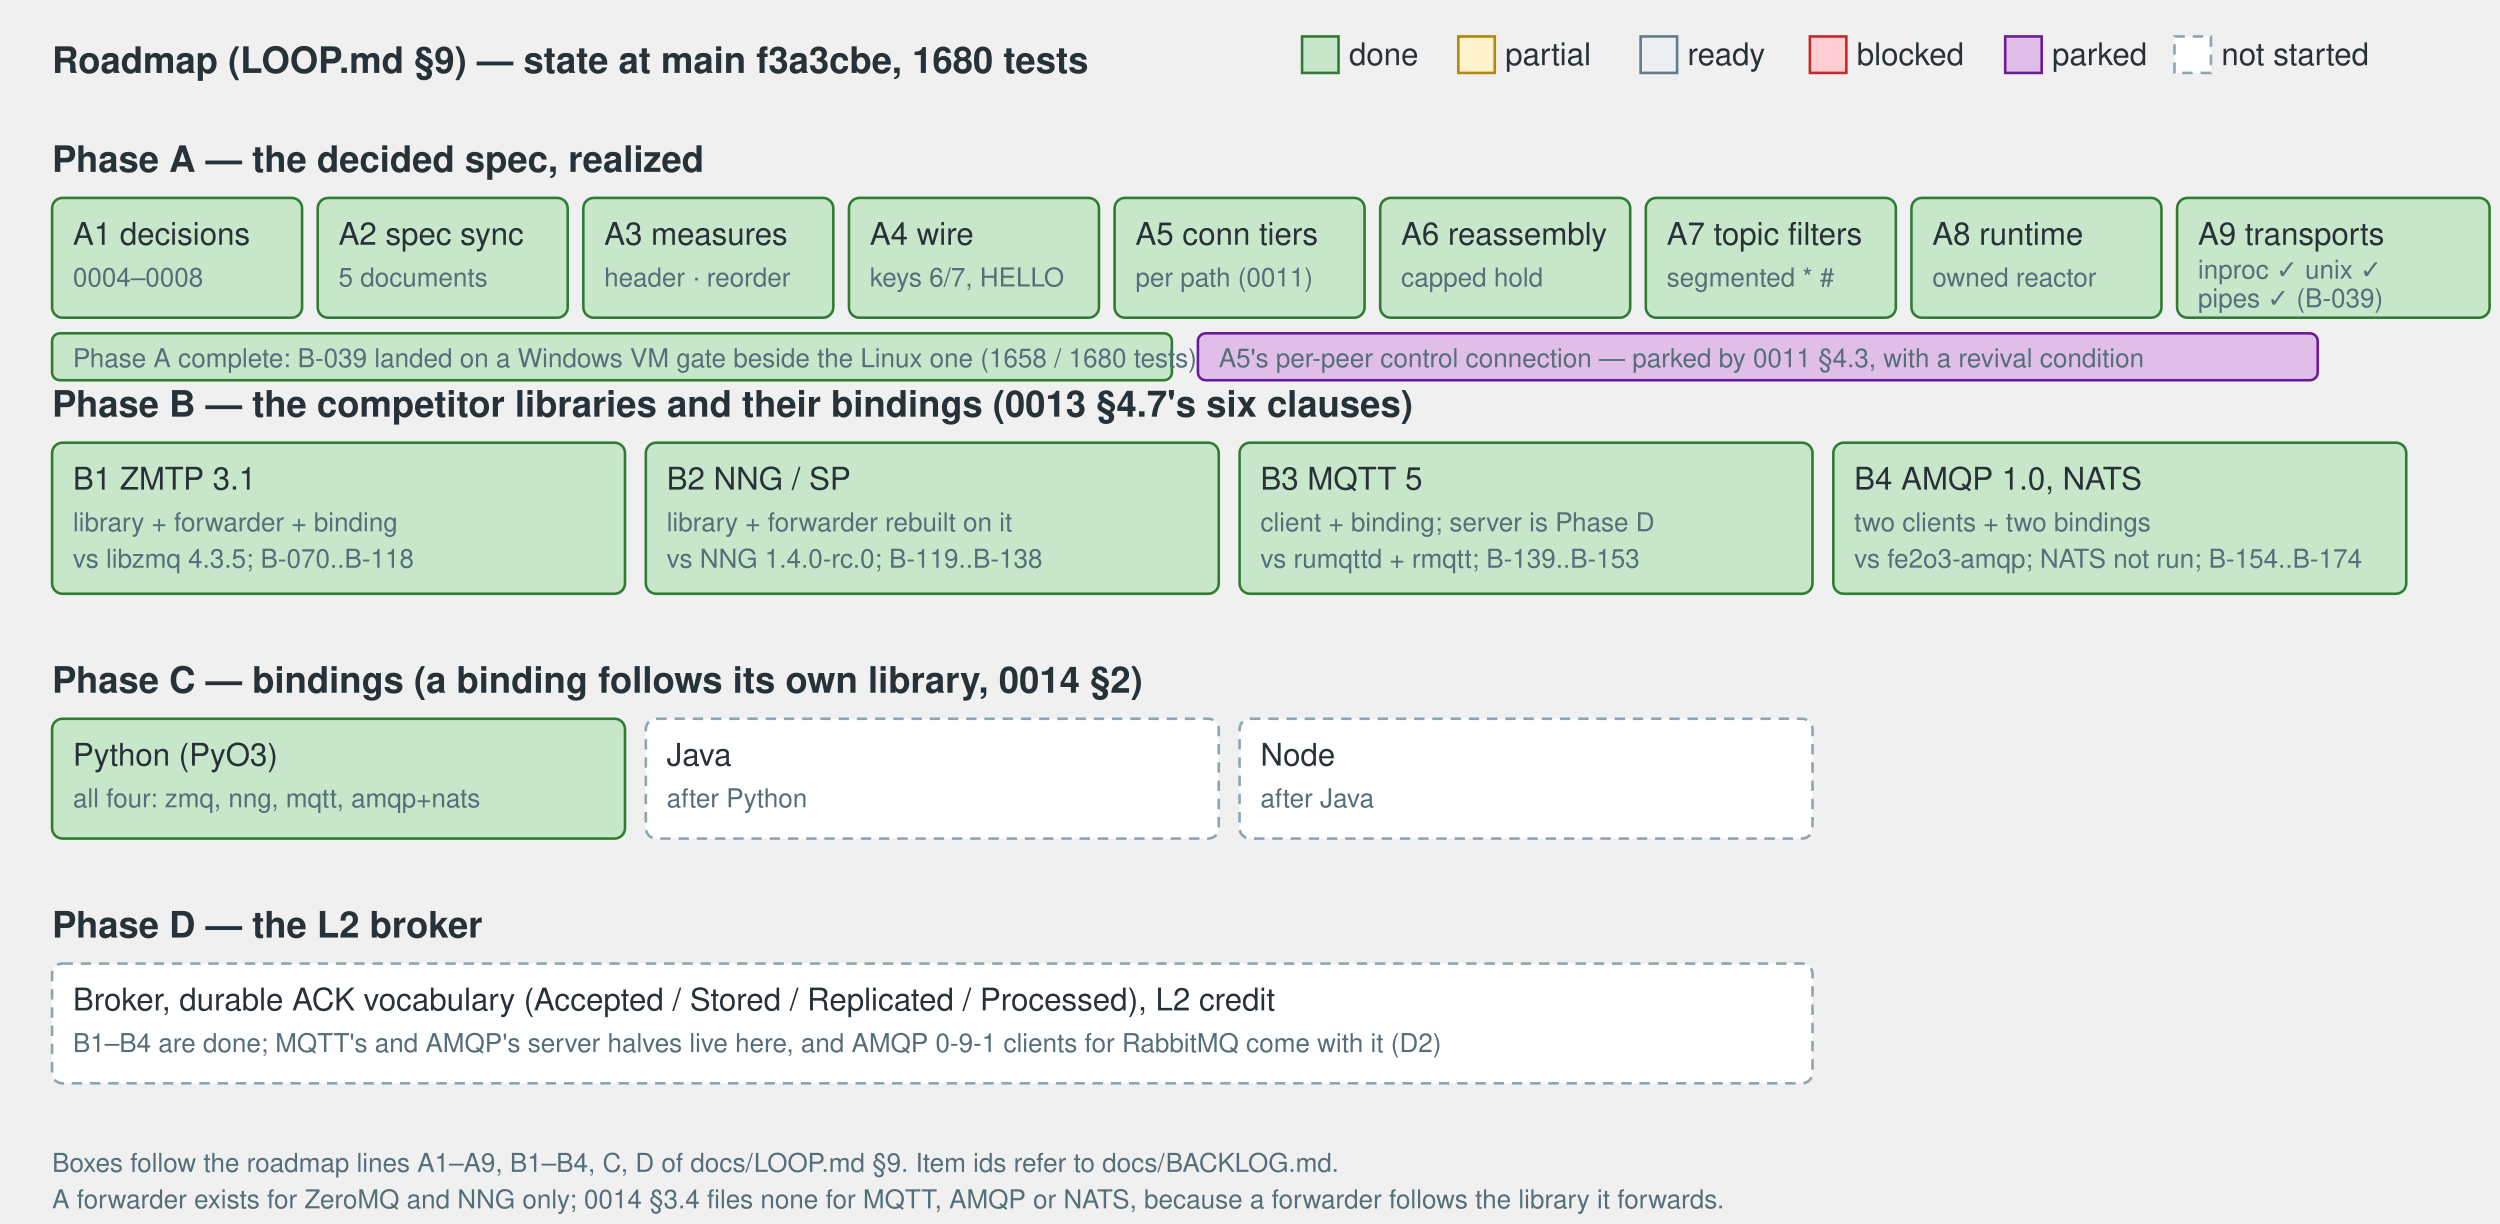
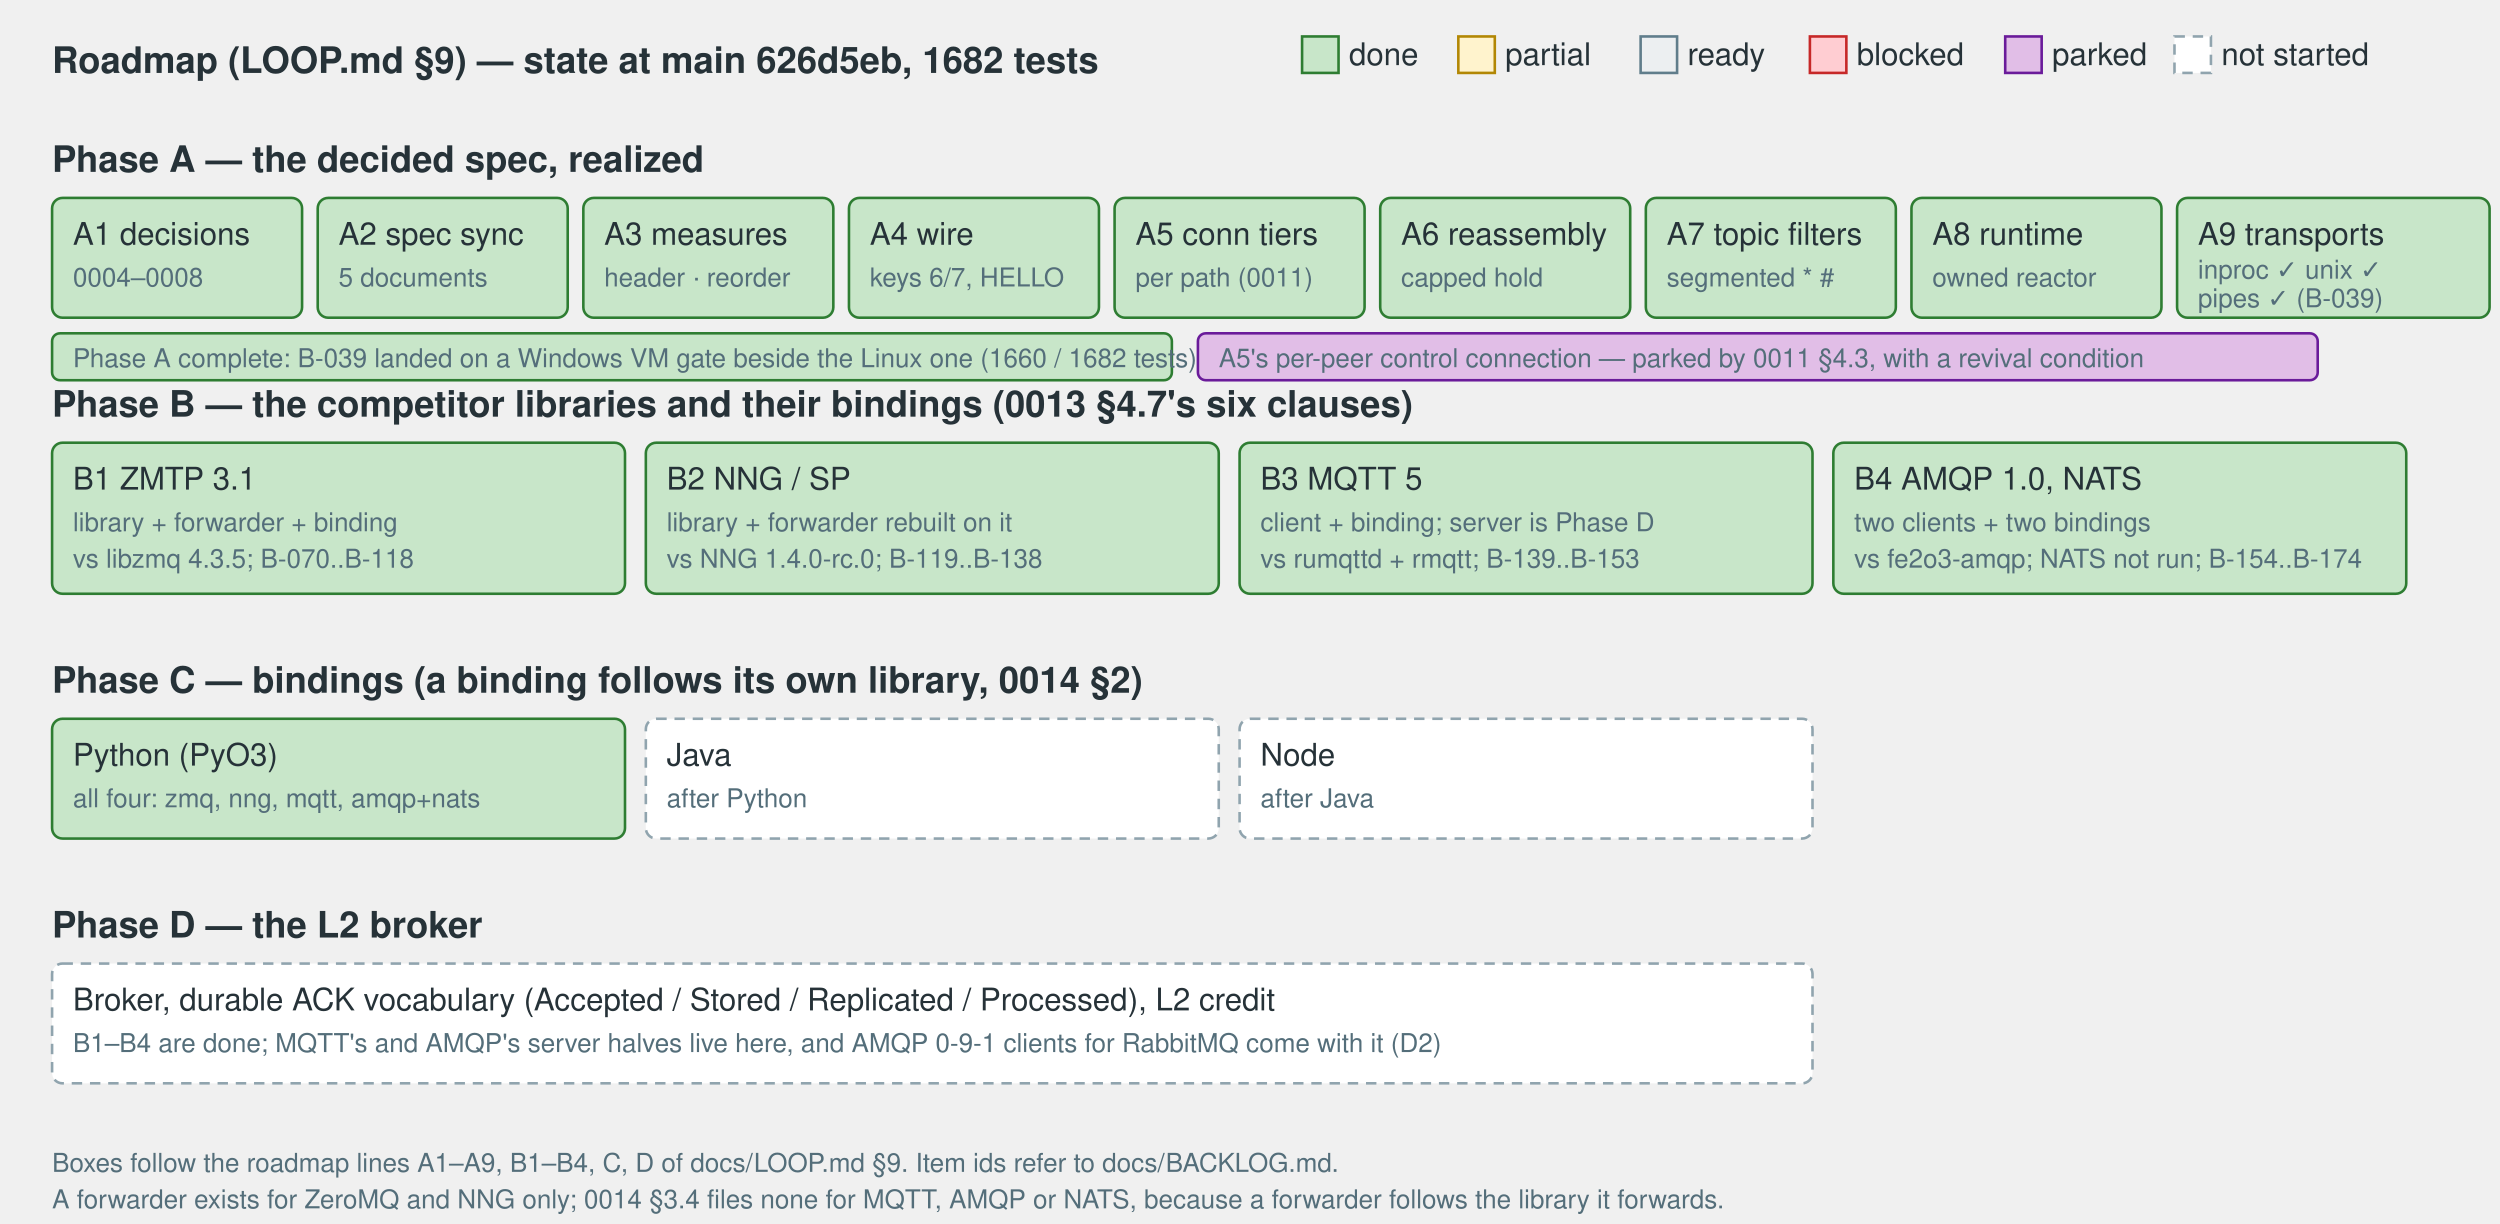
<svg xmlns="http://www.w3.org/2000/svg" width="960" height="470" viewBox="0 0 960 470" font-family="Helvetica, Arial, sans-serif" font-size="12">
  <defs>
    <style>
      .done    { fill:#c8e6c9; stroke:#2e7d32; }
      .partial { fill:#fff3cd; stroke:#b28704; }
      .ready   { fill:#eceff1; stroke:#607d8b; }
      .blocked { fill:#ffcdd2; stroke:#c62828; }
      .todo    { fill:#ffffff; stroke:#90a4ae; stroke-dasharray:4 3; }
      .parked  { fill:#e1bee7; stroke:#6a1b9a; }
      .lbl     { fill:#263238; }
      .sub     { fill:#546e7a; font-size:10px; }
      .phase   { fill:#263238; font-size:14px; font-weight:bold; }
    </style>
  </defs>
-   <text x="20" y="28" class="phase">Roadmap (LOOP.md §9) — state at main f3a3cbe, 1680 tests</text>
+   <text x="20" y="28" class="phase">Roadmap (LOOP.md §9) — state at main 626d5eb, 1682 tests</text>
  <g transform="translate(500,14)">
    <rect x="0" y="0" width="14" height="14" class="done" />
    <text x="18" y="11" class="lbl">done</text>
    <rect x="60" y="0" width="14" height="14" class="partial" />
    <text x="78" y="11" class="lbl">partial</text>
    <rect x="130" y="0" width="14" height="14" class="ready" />
    <text x="148" y="11" class="lbl">ready</text>
    <rect x="195" y="0" width="14" height="14" class="blocked" />
    <text x="213" y="11" class="lbl">blocked</text>
    <rect x="270" y="0" width="14" height="14" class="parked" />
    <text x="288" y="11" class="lbl">parked</text>
    <rect x="335" y="0" width="14" height="14" class="todo" />
    <text x="353" y="11" class="lbl">not started</text>
  </g>
  <text x="20" y="66" class="phase">Phase A — the decided spec, realized</text>
  <g transform="translate(20,76)">
    <rect x="0" y="0" width="96" height="46" rx="4" class="done" />
    <text x="8" y="18" class="lbl">A1 decisions</text>
    <text x="8" y="34" class="sub">0004–0008</text>
    <rect x="102" y="0" width="96" height="46" rx="4" class="done" />
    <text x="110" y="18" class="lbl">A2 spec sync</text>
    <text x="110" y="34" class="sub">5 documents</text>
    <rect x="204" y="0" width="96" height="46" rx="4" class="done" />
    <text x="212" y="18" class="lbl">A3 measures</text>
    <text x="212" y="34" class="sub">header · reorder</text>
    <rect x="306" y="0" width="96" height="46" rx="4" class="done" />
    <text x="314" y="18" class="lbl">A4 wire</text>
    <text x="314" y="34" class="sub">keys 6/7, HELLO</text>
    <rect x="408" y="0" width="96" height="46" rx="4" class="done" />
    <text x="416" y="18" class="lbl">A5 conn tiers</text>
    <text x="416" y="34" class="sub">per path (0011)</text>
    <rect x="510" y="0" width="96" height="46" rx="4" class="done" />
    <text x="518" y="18" class="lbl">A6 reassembly</text>
    <text x="518" y="34" class="sub">capped hold</text>
    <rect x="612" y="0" width="96" height="46" rx="4" class="done" />
    <text x="620" y="18" class="lbl">A7 topic filters</text>
    <text x="620" y="34" class="sub">segmented * #</text>
    <rect x="714" y="0" width="96" height="46" rx="4" class="done" />
    <text x="722" y="18" class="lbl">A8 runtime</text>
    <text x="722" y="34" class="sub">owned reactor</text>
    <rect x="816" y="0" width="120" height="46" rx="4" class="done" />
    <text x="824" y="18" class="lbl">A9 transports</text>
    <text x="824" y="31" class="sub">inproc ✓ unix ✓</text>
    <text x="824" y="42" class="sub">pipes ✓ (B-039)</text>
  </g>
  <g transform="translate(20,128)">
    <rect x="0" y="0" width="430" height="18" rx="3" class="done" />
-     <text x="8" y="13" class="sub">Phase A complete: B-039 landed on a Windows VM gate beside the Linux one (1658 / 1680 tests)</text>
+     <text x="8" y="13" class="sub">Phase A complete: B-039 landed on a Windows VM gate beside the Linux one (1660 / 1682 tests)</text>
    <rect x="440" y="0" width="430" height="18" rx="3" class="parked" />
    <text x="448" y="13" class="sub">A5's per-peer control connection — parked by 0011 §4.3, with a revival condition</text>
  </g>
  <text x="20" y="160" class="phase">Phase B — the competitor libraries and their bindings (0013 §4.7's six clauses)</text>
  <g transform="translate(20,170)">
    <rect x="0" y="0" width="220" height="58" rx="4" class="done" />
    <text x="8" y="18" class="lbl">B1 ZMTP 3.1</text>
    <text x="8" y="34" class="sub">library + forwarder + binding</text>
    <text x="8" y="48" class="sub">vs libzmq 4.3.5; B-070..B-118</text>
    <rect x="228" y="0" width="220" height="58" rx="4" class="done" />
    <text x="236" y="18" class="lbl">B2 NNG / SP</text>
    <text x="236" y="34" class="sub">library + forwarder rebuilt on it</text>
    <text x="236" y="48" class="sub">vs NNG 1.4.0-rc.0; B-119..B-138</text>
    <rect x="456" y="0" width="220" height="58" rx="4" class="done" />
    <text x="464" y="18" class="lbl">B3 MQTT 5</text>
    <text x="464" y="34" class="sub">client + binding; server is Phase D</text>
    <text x="464" y="48" class="sub">vs rumqttd + rmqtt; B-139..B-153</text>
    <rect x="684" y="0" width="220" height="58" rx="4" class="done" />
    <text x="692" y="18" class="lbl">B4 AMQP 1.0, NATS</text>
    <text x="692" y="34" class="sub">two clients + two bindings</text>
    <text x="692" y="48" class="sub">vs fe2o3-amqp; NATS not run; B-154..B-174</text>
  </g>
  <text x="20" y="266" class="phase">Phase C — bindings (a binding follows its own library, 0014 §2)</text>
  <g transform="translate(20,276)">
    <rect x="0" y="0" width="220" height="46" rx="4" class="done" />
    <text x="8" y="18" class="lbl">Python (PyO3)</text>
    <text x="8" y="34" class="sub">all four: zmq, nng, mqtt, amqp+nats</text>
    <rect x="228" y="0" width="220" height="46" rx="4" class="todo" />
    <text x="236" y="18" class="lbl">Java</text>
    <text x="236" y="34" class="sub">after Python</text>
    <rect x="456" y="0" width="220" height="46" rx="4" class="todo" />
    <text x="464" y="18" class="lbl">Node</text>
    <text x="464" y="34" class="sub">after Java</text>
  </g>
  <text x="20" y="360" class="phase">Phase D — the L2 broker</text>
  <g transform="translate(20,370)">
    <rect x="0" y="0" width="676" height="46" rx="4" class="todo" />
    <text x="8" y="18" class="lbl">Broker, durable ACK vocabulary (Accepted / Stored / Replicated / Processed), L2 credit</text>
    <text x="8" y="34" class="sub">B1–B4 are done; MQTT's and AMQP's server halves live here, and AMQP 0-9-1 clients for RabbitMQ come with it (D2)</text>
  </g>
  <text x="20" y="450" class="sub">Boxes follow the roadmap lines A1–A9, B1–B4, C, D of docs/LOOP.md §9. Item ids refer to docs/BACKLOG.md.</text>
  <text x="20" y="464" class="sub">A forwarder exists for ZeroMQ and NNG only; 0014 §3.4 files none for MQTT, AMQP or NATS, because a forwarder follows the library it forwards.</text>
</svg>
